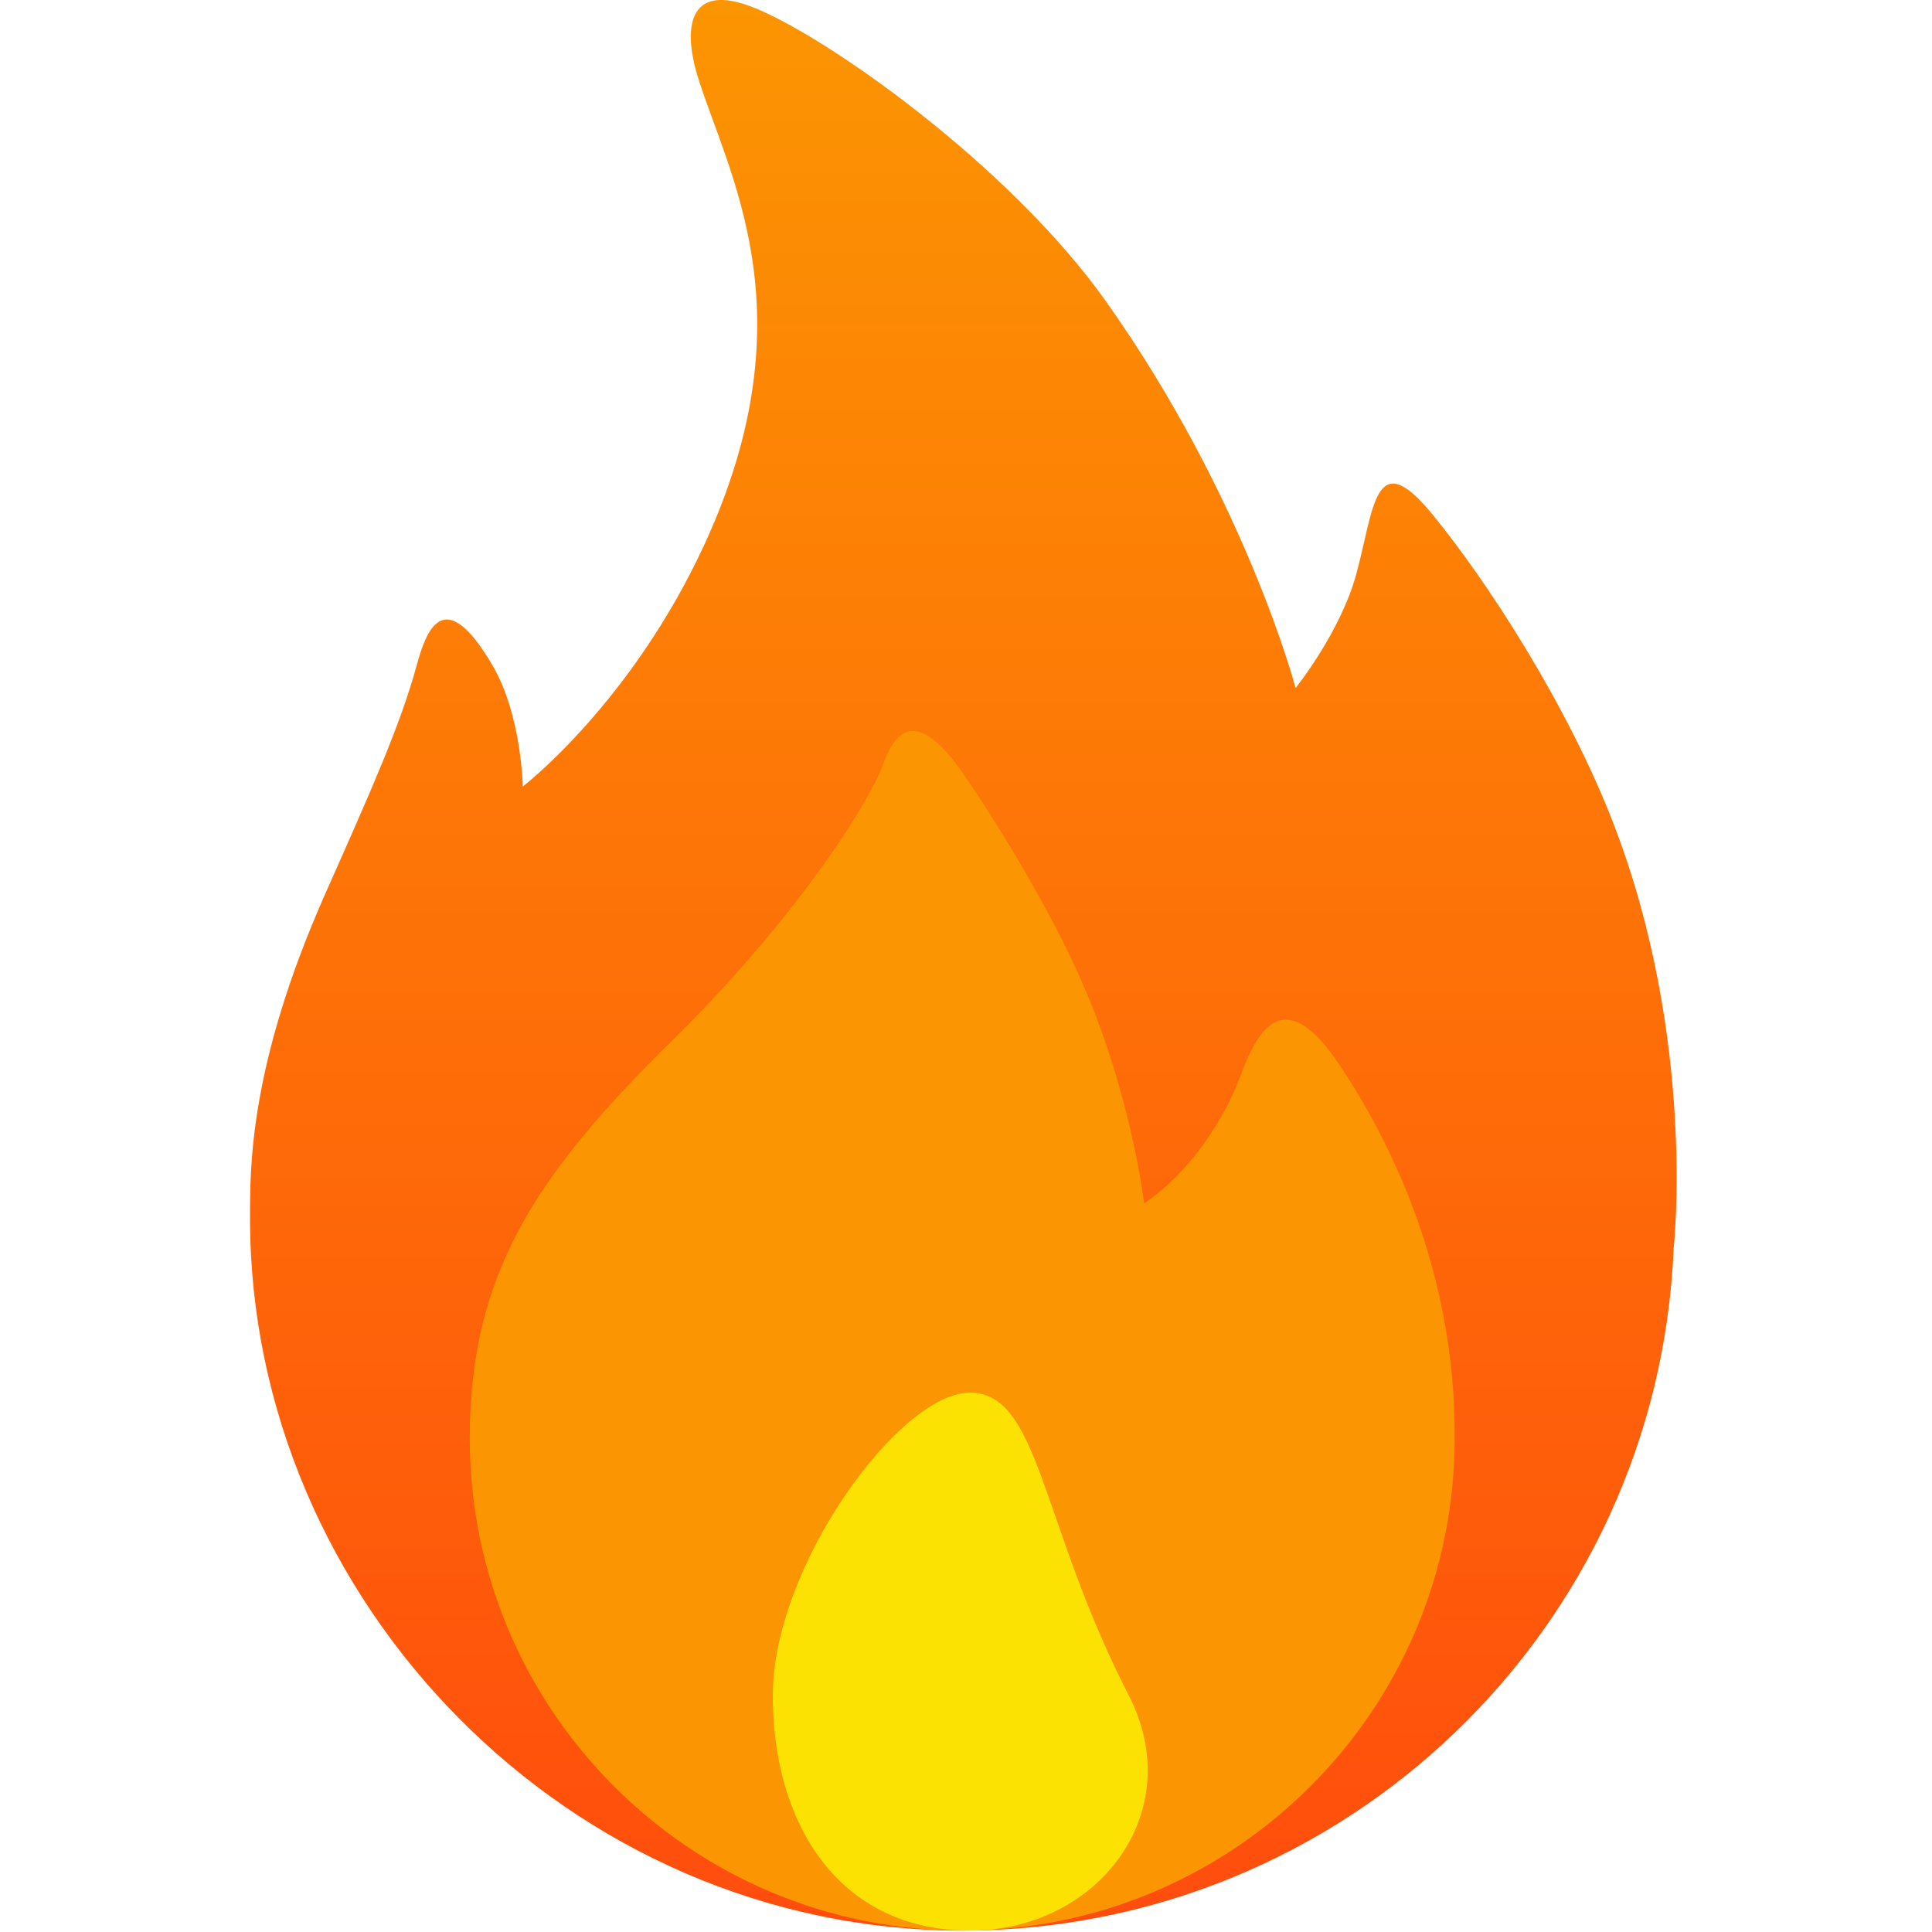
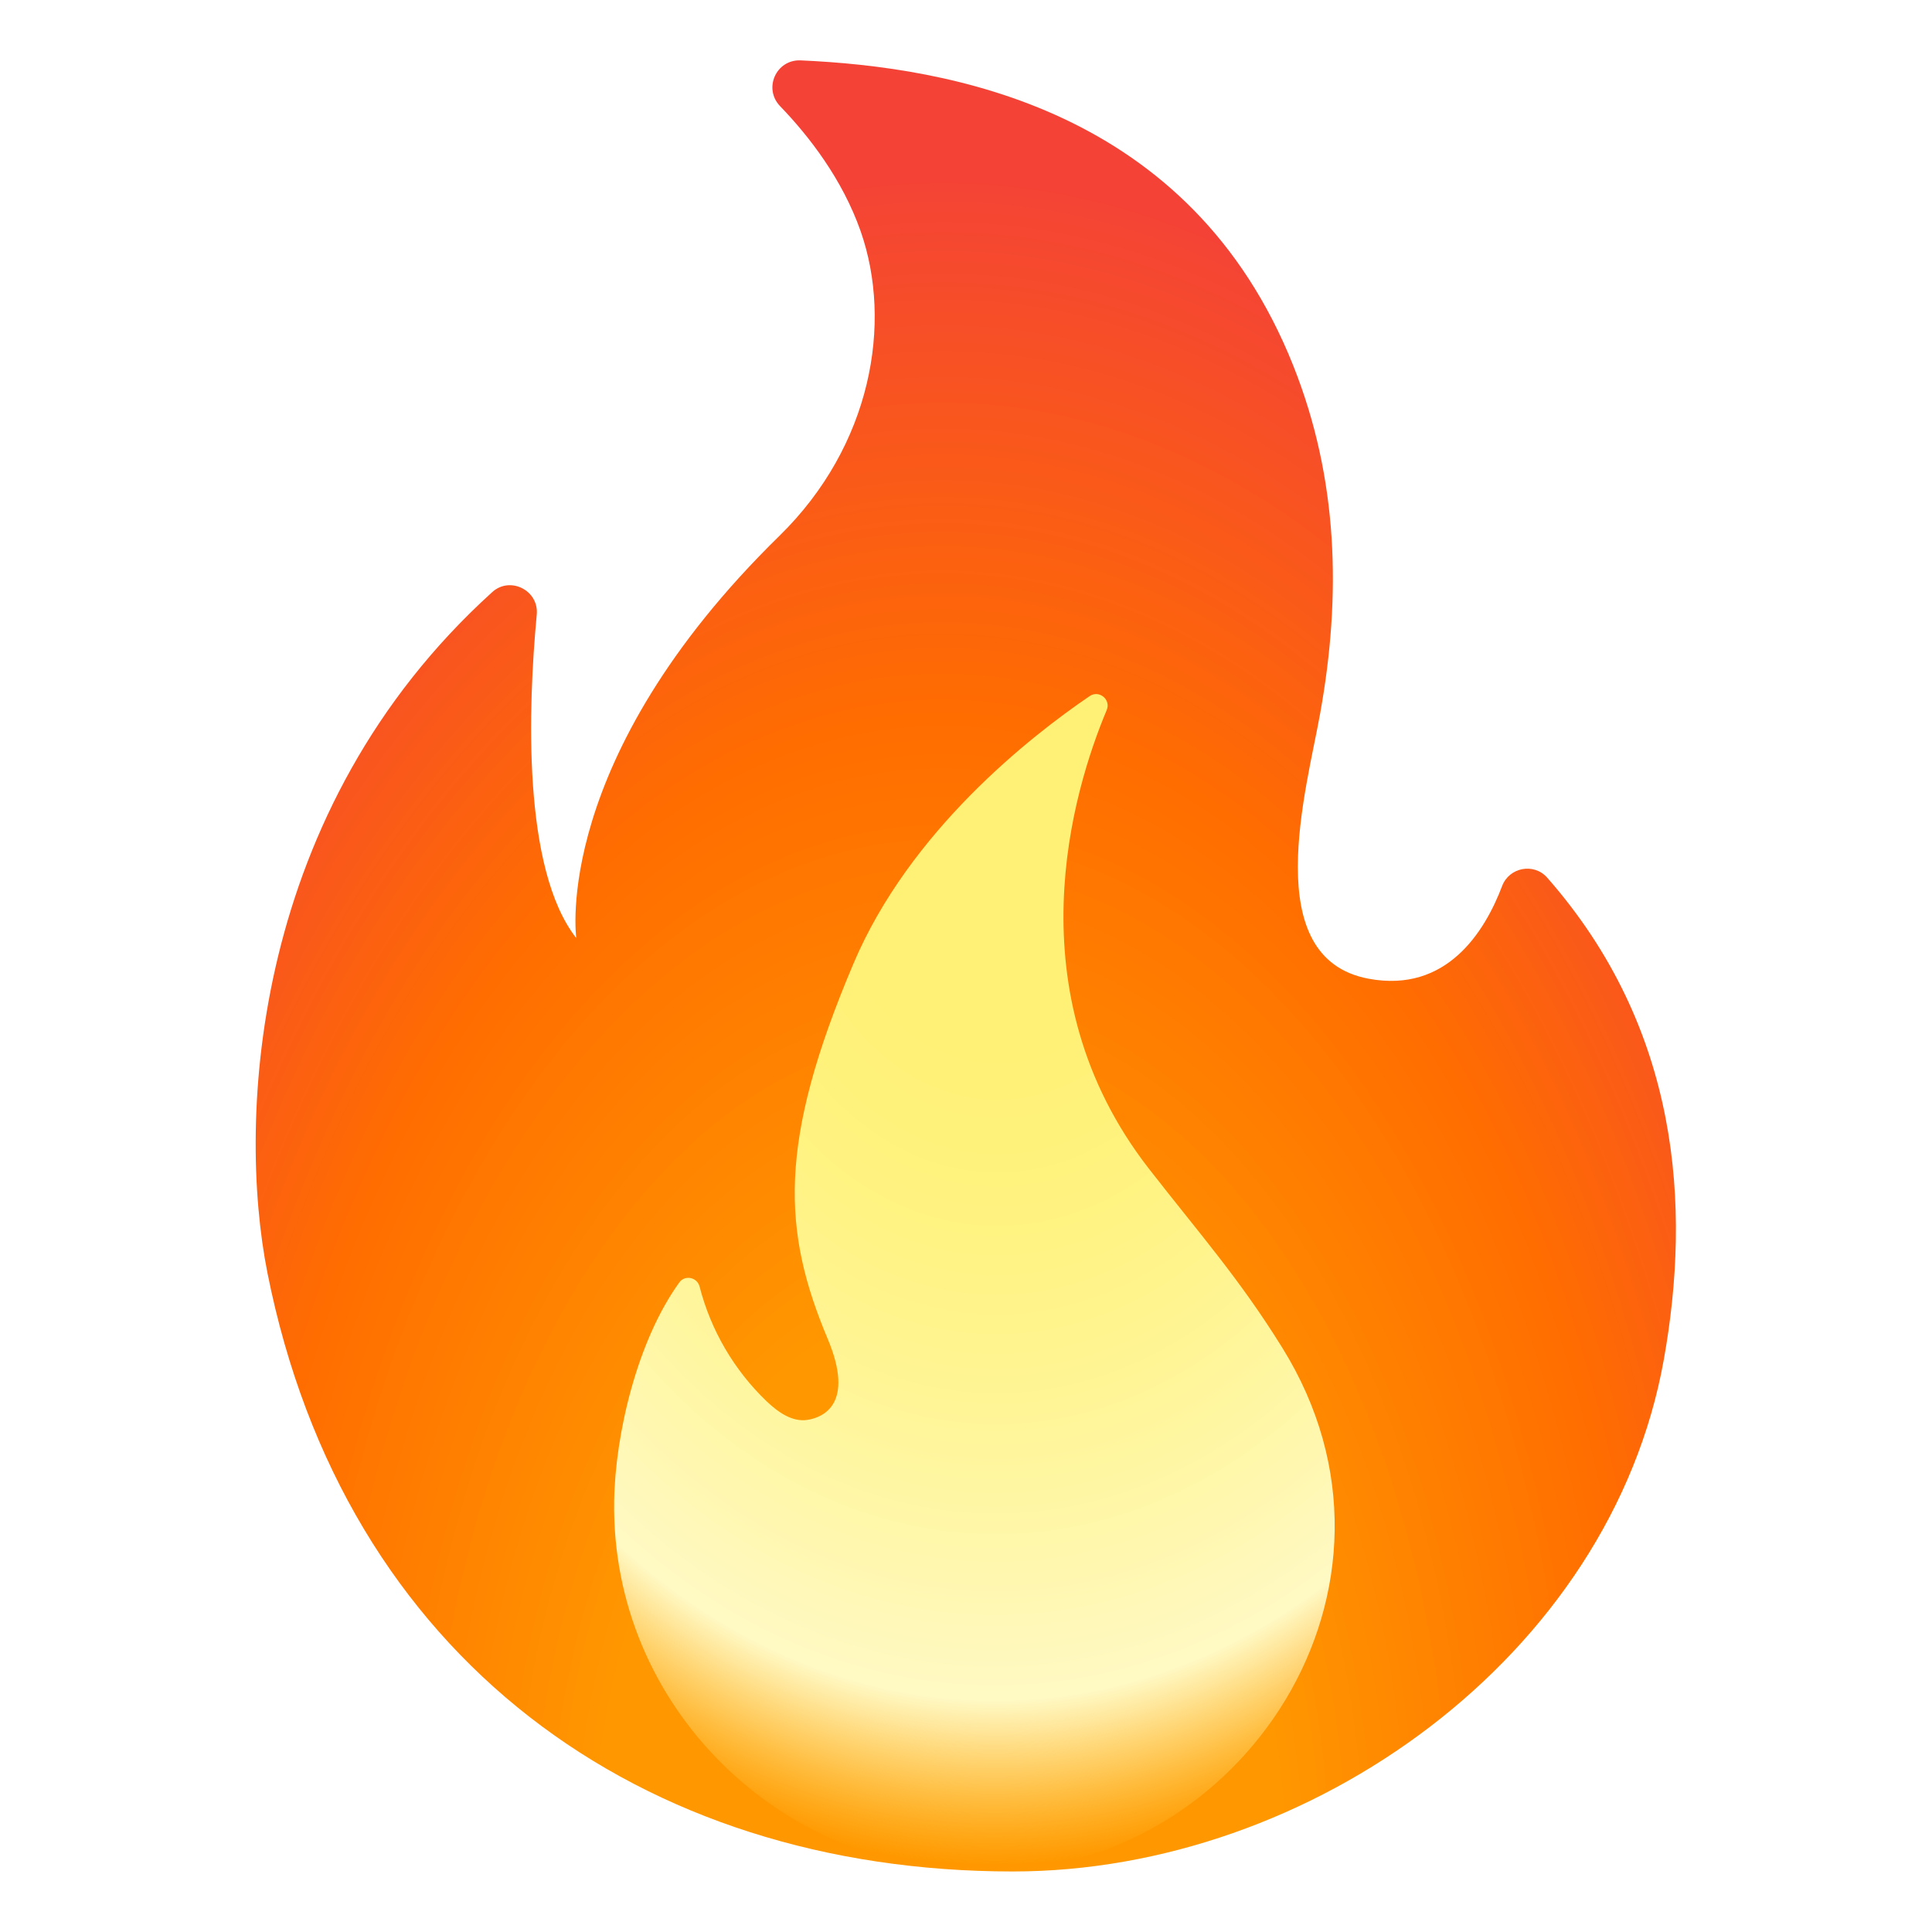
- <svg xmlns="http://www.w3.org/2000/svg" width="800px" height="800px" viewBox="-33 0 255 255" preserveAspectRatio="xMidYMid">
-   <defs>
-     <style>
- 
-       .cls-3 {
-         fill: url(#linear-gradient-1);
-       }
- 
-       .cls-4 {
-         fill: #fc9502;
-       }
- 
-       .cls-5 {
-         fill: #fce202;
-       }
-     </style>
-     <linearGradient id="linear-gradient-1" gradientUnits="userSpaceOnUse" x1="94.141" y1="255" x2="94.141" y2="0.188">
-       <stop offset="0" stop-color="#ff4c0d" />
-       <stop offset="1" stop-color="#fc9502" />
-     </linearGradient>
-   </defs>
-   <g id="fire">
-     <path d="M187.899,164.809 C185.803,214.868 144.574,254.812 94.000,254.812 C42.085,254.812 -0.000,211.312 -0.000,160.812 C-0.000,154.062 -0.121,140.572 10.000,117.812 C16.057,104.191 19.856,95.634 22.000,87.812 C23.178,83.513 25.469,76.683 32.000,87.812 C35.851,94.374 36.000,103.812 36.000,103.812 C36.000,103.812 50.328,92.817 60.000,71.812 C74.179,41.019 62.866,22.612 59.000,9.812 C57.662,5.384 56.822,-2.574 66.000,0.812 C75.352,4.263 100.076,21.570 113.000,39.812 C131.445,65.847 138.000,90.812 138.000,90.812 C138.000,90.812 143.906,83.482 146.000,75.812 C148.365,67.151 148.400,58.573 155.999,67.813 C163.226,76.600 173.959,93.113 180.000,108.812 C190.969,137.321 187.899,164.809 187.899,164.809 Z" id="path-1" class="cls-3" fill-rule="evenodd" />
-     <path d="M94.000,254.812 C58.101,254.812 29.000,225.711 29.000,189.812 C29.000,168.151 37.729,155.000 55.896,137.166 C67.528,125.747 78.415,111.722 83.042,102.172 C83.953,100.292 86.026,90.495 94.019,101.966 C98.212,107.982 104.785,118.681 109.000,127.812 C116.266,143.555 118.000,158.812 118.000,158.812 C118.000,158.812 125.121,154.616 130.000,143.812 C131.573,140.330 134.753,127.148 143.643,140.328 C150.166,150.000 159.127,167.390 159.000,189.812 C159.000,225.711 129.898,254.812 94.000,254.812 Z" id="path-2" class="cls-4" fill-rule="evenodd" />
-     <path d="M95.000,183.812 C104.250,183.812 104.250,200.941 116.000,223.812 C123.824,239.041 112.121,254.812 95.000,254.812 C77.879,254.812 69.000,240.933 69.000,223.812 C69.000,206.692 85.750,183.812 95.000,183.812 Z" id="path-3" class="cls-5" fill-rule="evenodd" />
-   </g>
+ <svg xmlns="http://www.w3.org/2000/svg" width="800px" height="800px" viewBox="0 0 128 128" aria-hidden="true" role="img" class="iconify iconify--noto" preserveAspectRatio="xMidYMid meet">
+   <radialGradient id="IconifyId17ecdb2904d178eab8626" cx="68.884" cy="124.296" r="70.587" gradientTransform="matrix(-1 -.00434 -.00713 1.6408 131.986 -79.345)" gradientUnits="userSpaceOnUse">
+     <stop offset=".314" stop-color="#ff9800" />
+     <stop offset=".662" stop-color="#ff6d00" />
+     <stop offset=".972" stop-color="#f44336" />
+   </radialGradient>
+   <path d="M35.56 40.73c-.57 6.08-.97 16.84 2.62 21.42c0 0-1.69-11.82 13.46-26.65c6.1-5.97 7.51-14.09 5.38-20.18c-1.21-3.45-3.42-6.3-5.34-8.29c-1.12-1.17-.26-3.1 1.37-3.03c9.86.44 25.84 3.18 32.63 20.22c2.98 7.48 3.2 15.21 1.78 23.07c-.9 5.02-4.1 16.18 3.2 17.55c5.21.98 7.73-3.16 8.86-6.14c.47-1.24 2.1-1.55 2.98-.56c8.8 10.01 9.55 21.8 7.73 31.95c-3.52 19.62-23.39 33.9-43.13 33.9c-24.66 0-44.29-14.11-49.38-39.65c-2.05-10.31-1.01-30.71 14.89-45.11c1.18-1.08 3.11-.12 2.95 1.5z" fill="url(#IconifyId17ecdb2904d178eab8626)" />
+   <radialGradient id="IconifyId17ecdb2904d178eab8627" cx="64.921" cy="54.062" r="73.86" gradientTransform="matrix(-.0101 .9999 .7525 .0076 26.154 -11.267)" gradientUnits="userSpaceOnUse">
+     <stop offset=".214" stop-color="#fff176" />
+     <stop offset=".328" stop-color="#fff27d" />
+     <stop offset=".487" stop-color="#fff48f" />
+     <stop offset=".672" stop-color="#fff7ad" />
+     <stop offset=".793" stop-color="#fff9c4" />
+     <stop offset=".822" stop-color="#fff8bd" stop-opacity=".804" />
+     <stop offset=".863" stop-color="#fff6ab" stop-opacity=".529" />
+     <stop offset=".91" stop-color="#fff38d" stop-opacity=".209" />
+     <stop offset=".941" stop-color="#fff176" stop-opacity="0" />
+   </radialGradient>
+   <path d="M76.11 77.42c-9.09-11.7-5.02-25.05-2.79-30.37c.3-.7-.5-1.36-1.13-.93c-3.91 2.66-11.92 8.92-15.65 17.73c-5.05 11.91-4.69 17.74-1.7 24.86c1.8 4.29-.29 5.2-1.34 5.36c-1.02.16-1.96-.52-2.71-1.23a16.09 16.09 0 0 1-4.44-7.6c-.16-.62-.97-.79-1.34-.28c-2.8 3.87-4.25 10.08-4.32 14.47C40.47 113 51.68 124 65.24 124c17.09 0 29.54-18.9 19.72-34.7c-2.85-4.6-5.53-7.61-8.85-11.88z" fill="url(#IconifyId17ecdb2904d178eab8627)" />
</svg>
